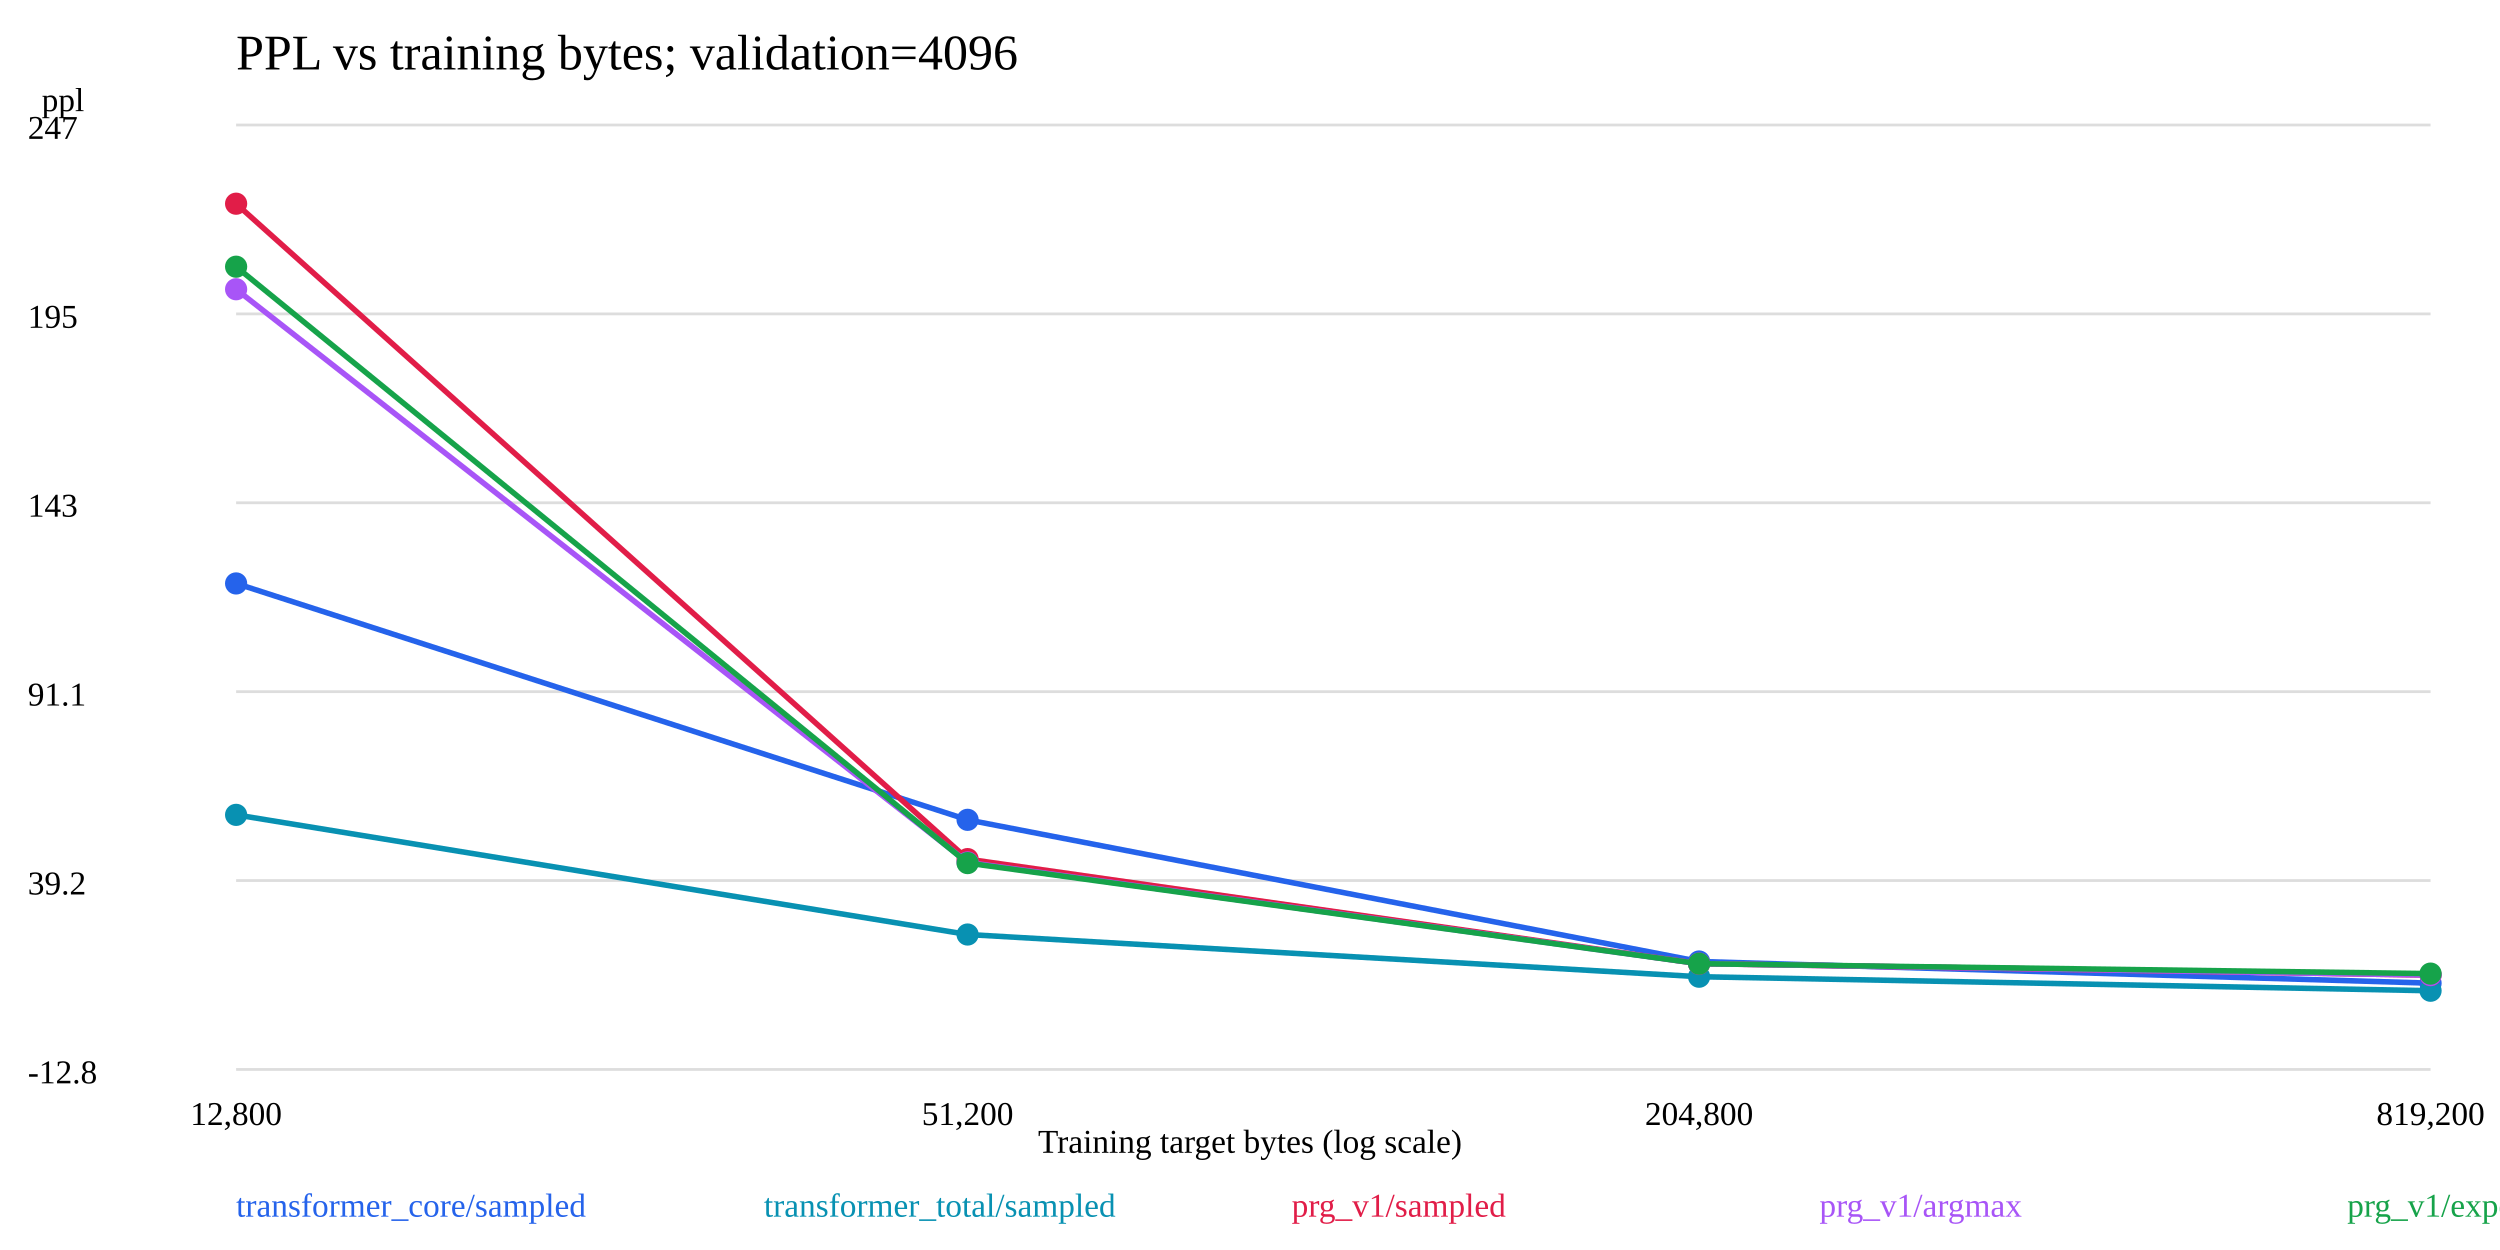
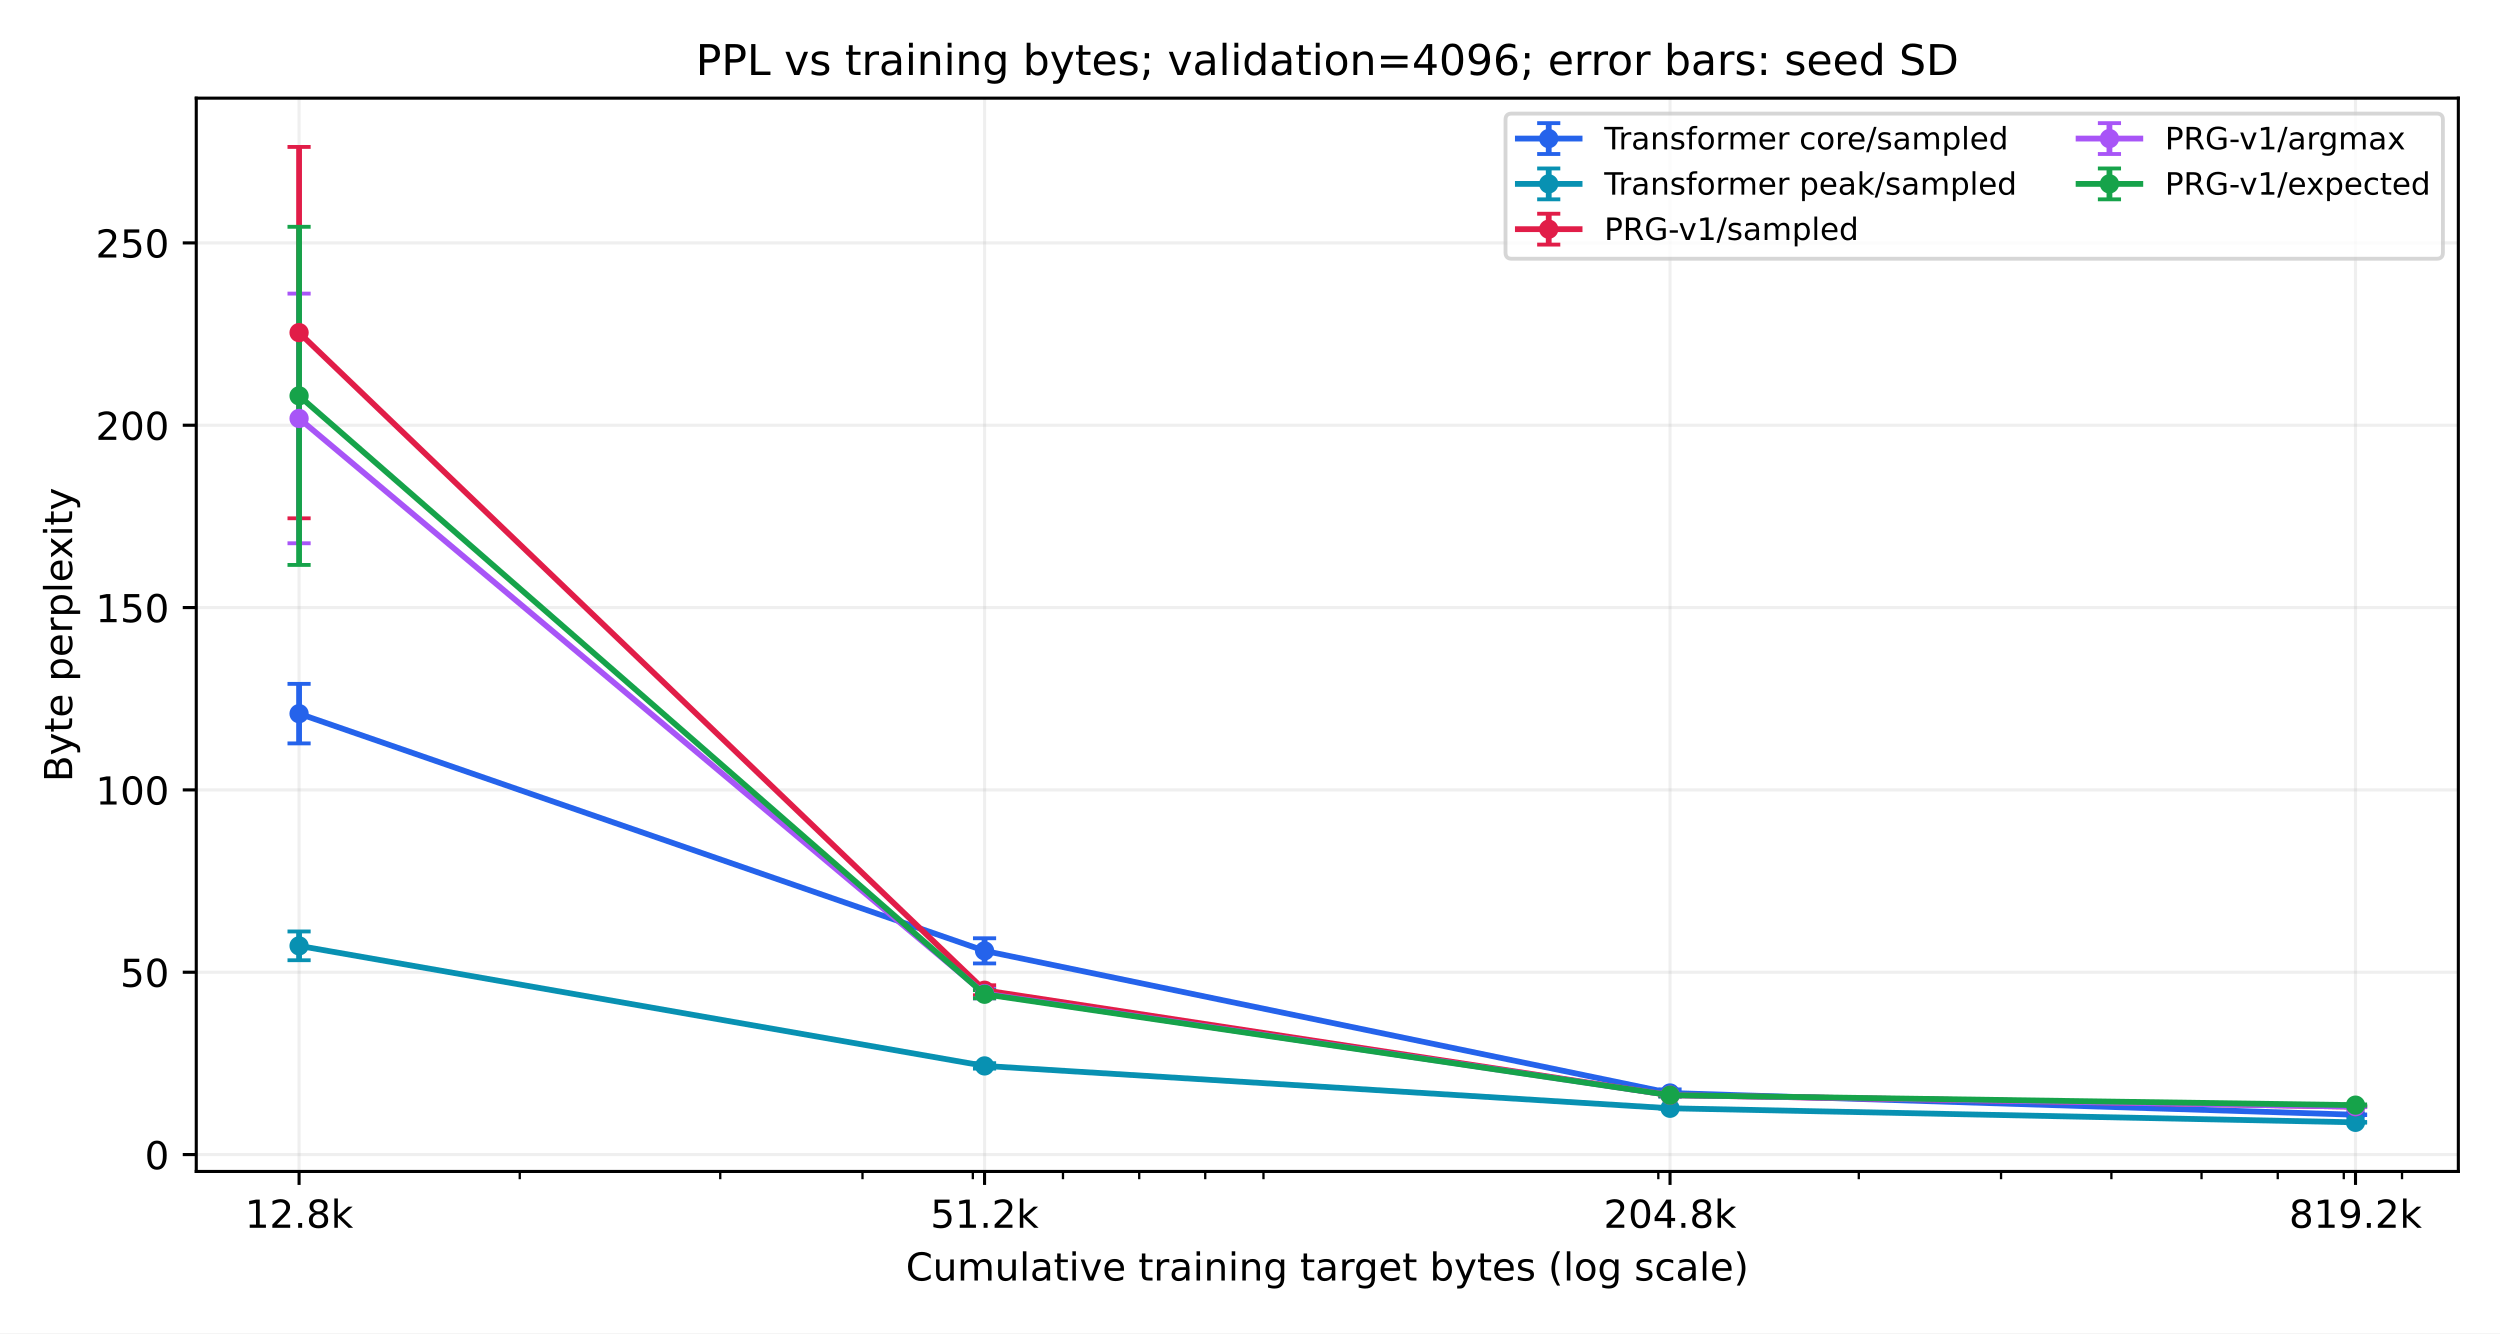
- <svg xmlns="http://www.w3.org/2000/svg" width="900" height="450" viewBox="0 0 900 450">
-   <rect width="100%" height="100%" fill="white" />
-   <text x="85" y="25" font-size="18">PPL vs training bytes; validation=4096</text>
-   <line x1="85" x2="875" y1="385.0" y2="385.0" stroke="#ddd" />
-   <text x="10" y="390.0" font-size="12">-12.8</text>
-   <line x1="85" x2="875" y1="317.0" y2="317.0" stroke="#ddd" />
-   <text x="10" y="322.0" font-size="12">39.2</text>
-   <line x1="85" x2="875" y1="249.0" y2="249.0" stroke="#ddd" />
-   <text x="10" y="254.0" font-size="12">91.1</text>
-   <line x1="85" x2="875" y1="181.0" y2="181.0" stroke="#ddd" />
-   <text x="10" y="186.0" font-size="12">143</text>
-   <line x1="85" x2="875" y1="113.0" y2="113.0" stroke="#ddd" />
-   <text x="10" y="118.0" font-size="12">195</text>
-   <line x1="85" x2="875" y1="45.0" y2="45.0" stroke="#ddd" />
-   <text x="10" y="50.0" font-size="12">247</text>
-   <text x="85.0" y="405" text-anchor="middle" font-size="12">12,800</text>
-   <text x="348.333" y="405" text-anchor="middle" font-size="12">51,200</text>
-   <text x="611.667" y="405" text-anchor="middle" font-size="12">204,800</text>
-   <text x="875.0" y="405" text-anchor="middle" font-size="12">819,200</text>
-   <polyline points="85.00,210.04 348.33,295.14 611.67,346.14 875.00,353.94" fill="none" stroke="#2563eb" stroke-width="2" />
-   <circle cx="85.0" cy="210.042" r="4" fill="#2563eb" />
-   <circle cx="348.333" cy="295.138" r="4" fill="#2563eb" />
-   <circle cx="611.667" cy="346.139" r="4" fill="#2563eb" />
-   <circle cx="875.0" cy="353.944" r="4" fill="#2563eb" />
-   <text x="85" y="438" fill="#2563eb" font-size="12">transformer_core/sampled</text>
-   <polyline points="85.00,293.35 348.33,336.43 611.67,351.62 875.00,356.67" fill="none" stroke="#0891b2" stroke-width="2" />
-   <circle cx="85.0" cy="293.353" r="4" fill="#0891b2" />
-   <circle cx="348.333" cy="336.427" r="4" fill="#0891b2" />
-   <circle cx="611.667" cy="351.621" r="4" fill="#0891b2" />
-   <circle cx="875.0" cy="356.667" r="4" fill="#0891b2" />
-   <text x="275" y="438" fill="#0891b2" font-size="12">transformer_total/sampled</text>
-   <polyline points="85.00,73.33 348.33,309.28 611.67,346.92 875.00,351.04" fill="none" stroke="#e11d48" stroke-width="2" />
-   <circle cx="85.0" cy="73.333" r="4" fill="#e11d48" />
-   <circle cx="348.333" cy="309.277" r="4" fill="#e11d48" />
-   <circle cx="611.667" cy="346.924" r="4" fill="#e11d48" />
-   <circle cx="875.0" cy="351.043" r="4" fill="#e11d48" />
-   <text x="465" y="438" fill="#e11d48" font-size="12">prg_v1/sampled</text>
-   <polyline points="85.00,104.13 348.33,310.47 611.67,346.91 875.00,351.04" fill="none" stroke="#a855f7" stroke-width="2" />
-   <circle cx="85.0" cy="104.127" r="4" fill="#a855f7" />
-   <circle cx="348.333" cy="310.471" r="4" fill="#a855f7" />
-   <circle cx="611.667" cy="346.909" r="4" fill="#a855f7" />
-   <circle cx="875.0" cy="351.042" r="4" fill="#a855f7" />
-   <text x="655" y="438" fill="#a855f7" font-size="12">prg_v1/argmax</text>
-   <polyline points="85.00,96.02 348.33,310.71 611.67,346.93 875.00,350.50" fill="none" stroke="#16a34a" stroke-width="2" />
-   <circle cx="85.0" cy="96.017" r="4" fill="#16a34a" />
-   <circle cx="348.333" cy="310.71" r="4" fill="#16a34a" />
-   <circle cx="611.667" cy="346.926" r="4" fill="#16a34a" />
-   <circle cx="875.0" cy="350.499" r="4" fill="#16a34a" />
-   <text x="845" y="438" fill="#16a34a" font-size="12">prg_v1/expected</text>
-   <text x="450" y="415" text-anchor="middle" font-size="12">Training target bytes (log scale)</text>
-   <text x="15" y="40" font-size="12">ppl</text>
+ <svg xmlns="http://www.w3.org/2000/svg" xmlns:xlink="http://www.w3.org/1999/xlink" width="648pt" height="345.6pt" viewBox="0 0 648 345.6" version="1.1">
+   <defs>
+     <style type="text/css">*{stroke-linejoin: round; stroke-linecap: butt}</style>
+   </defs>
+   <g id="figure_1">
+     <g id="patch_1">
+       <path d="M 0 345.6 L 648 345.6 L 648 0 L 0 0 z " style="fill: #ffffff" />
+     </g>
+     <g id="axes_1">
+       <g id="patch_2">
+         <path d="M 50.87 303.64 L 637.2 303.64 L 637.2 25.44 L 50.87 25.44 z " style="fill: #ffffff" />
+       </g>
+       <g id="matplotlib.axis_1">
+         <g id="xtick_1">
+           <g id="line2d_1">
+             <path d="M 77.521 303.64 L 77.521 25.44 " clip-path="url(#pd39d0b8ee3)" style="fill: none; stroke: #b0b0b0; stroke-opacity: 0.2; stroke-width: 0.8; stroke-linecap: square" />
+           </g>
+           <g id="line2d_2">
+             <defs>
+               <path id="m1986280dcb" d="M 0 0 L 0 3.5 " style="stroke: #000000; stroke-width: 0.8" />
+             </defs>
+             <g>
+               <use xlink:href="#m1986280dcb" x="77.521" y="303.64" style="stroke: #000000; stroke-width: 0.8" />
+             </g>
+           </g>
+           <g id="text_1">
+             <text style="font-size: 10px; font-family: 'DejaVu Sans', 'Bitstream Vera Sans', 'Computer Modern Sans Serif', 'Lucida Grande', 'Verdana', 'Geneva', 'Lucid', 'Arial', 'Helvetica', 'Avant Garde', sans-serif; text-anchor: middle" x="77.521" y="318.238" transform="rotate(-0 77.52136 318.2384)">12.8k</text>
+           </g>
+         </g>
+         <g id="xtick_2">
+           <g id="line2d_3">
+             <path d="M 255.197 303.64 L 255.197 25.44 " clip-path="url(#pd39d0b8ee3)" style="fill: none; stroke: #b0b0b0; stroke-opacity: 0.2; stroke-width: 0.8; stroke-linecap: square" />
+           </g>
+           <g id="line2d_4">
+             <g>
+               <use xlink:href="#m1986280dcb" x="255.197" y="303.64" style="stroke: #000000; stroke-width: 0.8" />
+             </g>
+           </g>
+           <g id="text_2">
+             <text style="font-size: 10px; font-family: 'DejaVu Sans', 'Bitstream Vera Sans', 'Computer Modern Sans Serif', 'Lucida Grande', 'Verdana', 'Geneva', 'Lucid', 'Arial', 'Helvetica', 'Avant Garde', sans-serif; text-anchor: middle" x="255.197" y="318.238" transform="rotate(-0 255.1971 318.2384)">51.2k</text>
+           </g>
+         </g>
+         <g id="xtick_3">
+           <g id="line2d_5">
+             <path d="M 432.873 303.64 L 432.873 25.44 " clip-path="url(#pd39d0b8ee3)" style="fill: none; stroke: #b0b0b0; stroke-opacity: 0.2; stroke-width: 0.8; stroke-linecap: square" />
+           </g>
+           <g id="line2d_6">
+             <g>
+               <use xlink:href="#m1986280dcb" x="432.873" y="303.64" style="stroke: #000000; stroke-width: 0.8" />
+             </g>
+           </g>
+           <g id="text_3">
+             <text style="font-size: 10px; font-family: 'DejaVu Sans', 'Bitstream Vera Sans', 'Computer Modern Sans Serif', 'Lucida Grande', 'Verdana', 'Geneva', 'Lucid', 'Arial', 'Helvetica', 'Avant Garde', sans-serif; text-anchor: middle" x="432.873" y="318.238" transform="rotate(-0 432.8729 318.2384)">204.8k</text>
+           </g>
+         </g>
+         <g id="xtick_4">
+           <g id="line2d_7">
+             <path d="M 610.549 303.64 L 610.549 25.44 " clip-path="url(#pd39d0b8ee3)" style="fill: none; stroke: #b0b0b0; stroke-opacity: 0.2; stroke-width: 0.8; stroke-linecap: square" />
+           </g>
+           <g id="line2d_8">
+             <g>
+               <use xlink:href="#m1986280dcb" x="610.549" y="303.64" style="stroke: #000000; stroke-width: 0.8" />
+             </g>
+           </g>
+           <g id="text_4">
+             <text style="font-size: 10px; font-family: 'DejaVu Sans', 'Bitstream Vera Sans', 'Computer Modern Sans Serif', 'Lucida Grande', 'Verdana', 'Geneva', 'Lucid', 'Arial', 'Helvetica', 'Avant Garde', sans-serif; text-anchor: middle" x="610.549" y="318.238" transform="rotate(-0 610.5486 318.2384)">819.2k</text>
+           </g>
+         </g>
+         <g id="xtick_5">
+           <g id="line2d_9">
+             <defs>
+               <path id="m4b7d5a0a49" d="M 0 0 L 0 2 " style="stroke: #000000; stroke-width: 0.6" />
+             </defs>
+             <g>
+               <use xlink:href="#m4b7d5a0a49" x="134.72" y="303.64" style="stroke: #000000; stroke-width: 0.6" />
+             </g>
+           </g>
+         </g>
+         <g id="xtick_6">
+           <g id="line2d_10">
+             <g>
+               <use xlink:href="#m4b7d5a0a49" x="186.687" y="303.64" style="stroke: #000000; stroke-width: 0.6" />
+             </g>
+           </g>
+         </g>
+         <g id="xtick_7">
+           <g id="line2d_11">
+             <g>
+               <use xlink:href="#m4b7d5a0a49" x="223.558" y="303.64" style="stroke: #000000; stroke-width: 0.6" />
+             </g>
+           </g>
+         </g>
+         <g id="xtick_8">
+           <g id="line2d_12">
+             <g>
+               <use xlink:href="#m4b7d5a0a49" x="252.157" y="303.64" style="stroke: #000000; stroke-width: 0.6" />
+             </g>
+           </g>
+         </g>
+         <g id="xtick_9">
+           <g id="line2d_13">
+             <g>
+               <use xlink:href="#m4b7d5a0a49" x="275.525" y="303.64" style="stroke: #000000; stroke-width: 0.6" />
+             </g>
+           </g>
+         </g>
+         <g id="xtick_10">
+           <g id="line2d_14">
+             <g>
+               <use xlink:href="#m4b7d5a0a49" x="295.282" y="303.64" style="stroke: #000000; stroke-width: 0.6" />
+             </g>
+           </g>
+         </g>
+         <g id="xtick_11">
+           <g id="line2d_15">
+             <g>
+               <use xlink:href="#m4b7d5a0a49" x="312.396" y="303.64" style="stroke: #000000; stroke-width: 0.6" />
+             </g>
+           </g>
+         </g>
+         <g id="xtick_12">
+           <g id="line2d_16">
+             <g>
+               <use xlink:href="#m4b7d5a0a49" x="327.492" y="303.64" style="stroke: #000000; stroke-width: 0.6" />
+             </g>
+           </g>
+         </g>
+         <g id="xtick_13">
+           <g id="line2d_17">
+             <g>
+               <use xlink:href="#m4b7d5a0a49" x="429.833" y="303.64" style="stroke: #000000; stroke-width: 0.6" />
+             </g>
+           </g>
+         </g>
+         <g id="xtick_14">
+           <g id="line2d_18">
+             <g>
+               <use xlink:href="#m4b7d5a0a49" x="481.8" y="303.64" style="stroke: #000000; stroke-width: 0.6" />
+             </g>
+           </g>
+         </g>
+         <g id="xtick_15">
+           <g id="line2d_19">
+             <g>
+               <use xlink:href="#m4b7d5a0a49" x="518.671" y="303.64" style="stroke: #000000; stroke-width: 0.6" />
+             </g>
+           </g>
+         </g>
+         <g id="xtick_16">
+           <g id="line2d_20">
+             <g>
+               <use xlink:href="#m4b7d5a0a49" x="547.271" y="303.64" style="stroke: #000000; stroke-width: 0.6" />
+             </g>
+           </g>
+         </g>
+         <g id="xtick_17">
+           <g id="line2d_21">
+             <g>
+               <use xlink:href="#m4b7d5a0a49" x="570.638" y="303.64" style="stroke: #000000; stroke-width: 0.6" />
+             </g>
+           </g>
+         </g>
+         <g id="xtick_18">
+           <g id="line2d_22">
+             <g>
+               <use xlink:href="#m4b7d5a0a49" x="590.395" y="303.64" style="stroke: #000000; stroke-width: 0.6" />
+             </g>
+           </g>
+         </g>
+         <g id="xtick_19">
+           <g id="line2d_23">
+             <g>
+               <use xlink:href="#m4b7d5a0a49" x="607.509" y="303.64" style="stroke: #000000; stroke-width: 0.6" />
+             </g>
+           </g>
+         </g>
+         <g id="xtick_20">
+           <g id="line2d_24">
+             <g>
+               <use xlink:href="#m4b7d5a0a49" x="622.605" y="303.64" style="stroke: #000000; stroke-width: 0.6" />
+             </g>
+           </g>
+         </g>
+         <g id="text_5">
+           <text style="font-size: 10px; font-family: 'DejaVu Sans', 'Bitstream Vera Sans', 'Computer Modern Sans Serif', 'Lucida Grande', 'Verdana', 'Geneva', 'Lucid', 'Arial', 'Helvetica', 'Avant Garde', sans-serif; text-anchor: middle" x="344.035" y="331.917" transform="rotate(-0 344.035 331.9166)">Cumulative training target bytes (log scale)</text>
+         </g>
+       </g>
+       <g id="matplotlib.axis_2">
+         <g id="ytick_1">
+           <g id="line2d_25">
+             <path d="M 50.87 299.266 L 637.2 299.266 " clip-path="url(#pd39d0b8ee3)" style="fill: none; stroke: #b0b0b0; stroke-opacity: 0.2; stroke-width: 0.8; stroke-linecap: square" />
+           </g>
+           <g id="line2d_26">
+             <defs>
+               <path id="mdb5ca805af" d="M 0 0 L -3.5 0 " style="stroke: #000000; stroke-width: 0.8" />
+             </defs>
+             <g>
+               <use xlink:href="#mdb5ca805af" x="50.87" y="299.266" style="stroke: #000000; stroke-width: 0.8" />
+             </g>
+           </g>
+           <g id="text_6">
+             <text style="font-size: 10px; font-family: 'DejaVu Sans', 'Bitstream Vera Sans', 'Computer Modern Sans Serif', 'Lucida Grande', 'Verdana', 'Geneva', 'Lucid', 'Arial', 'Helvetica', 'Avant Garde', sans-serif; text-anchor: end" x="43.87" y="303.065" transform="rotate(-0 43.87 303.0652)">0</text>
+           </g>
+         </g>
+         <g id="ytick_2">
+           <g id="line2d_27">
+             <path d="M 50.87 252.004 L 637.2 252.004 " clip-path="url(#pd39d0b8ee3)" style="fill: none; stroke: #b0b0b0; stroke-opacity: 0.2; stroke-width: 0.8; stroke-linecap: square" />
+           </g>
+           <g id="line2d_28">
+             <g>
+               <use xlink:href="#mdb5ca805af" x="50.87" y="252.004" style="stroke: #000000; stroke-width: 0.8" />
+             </g>
+           </g>
+           <g id="text_7">
+             <text style="font-size: 10px; font-family: 'DejaVu Sans', 'Bitstream Vera Sans', 'Computer Modern Sans Serif', 'Lucida Grande', 'Verdana', 'Geneva', 'Lucid', 'Arial', 'Helvetica', 'Avant Garde', sans-serif; text-anchor: end" x="43.87" y="255.803" transform="rotate(-0 43.87 255.8034)">50</text>
+           </g>
+         </g>
+         <g id="ytick_3">
+           <g id="line2d_29">
+             <path d="M 50.87 204.742 L 637.2 204.742 " clip-path="url(#pd39d0b8ee3)" style="fill: none; stroke: #b0b0b0; stroke-opacity: 0.2; stroke-width: 0.8; stroke-linecap: square" />
+           </g>
+           <g id="line2d_30">
+             <g>
+               <use xlink:href="#mdb5ca805af" x="50.87" y="204.742" style="stroke: #000000; stroke-width: 0.8" />
+             </g>
+           </g>
+           <g id="text_8">
+             <text style="font-size: 10px; font-family: 'DejaVu Sans', 'Bitstream Vera Sans', 'Computer Modern Sans Serif', 'Lucida Grande', 'Verdana', 'Geneva', 'Lucid', 'Arial', 'Helvetica', 'Avant Garde', sans-serif; text-anchor: end" x="43.87" y="208.542" transform="rotate(-0 43.87 208.5416)">100</text>
+           </g>
+         </g>
+         <g id="ytick_4">
+           <g id="line2d_31">
+             <path d="M 50.87 157.481 L 637.2 157.481 " clip-path="url(#pd39d0b8ee3)" style="fill: none; stroke: #b0b0b0; stroke-opacity: 0.2; stroke-width: 0.8; stroke-linecap: square" />
+           </g>
+           <g id="line2d_32">
+             <g>
+               <use xlink:href="#mdb5ca805af" x="50.87" y="157.481" style="stroke: #000000; stroke-width: 0.8" />
+             </g>
+           </g>
+           <g id="text_9">
+             <text style="font-size: 10px; font-family: 'DejaVu Sans', 'Bitstream Vera Sans', 'Computer Modern Sans Serif', 'Lucida Grande', 'Verdana', 'Geneva', 'Lucid', 'Arial', 'Helvetica', 'Avant Garde', sans-serif; text-anchor: end" x="43.87" y="161.28" transform="rotate(-0 43.87 161.2799)">150</text>
+           </g>
+         </g>
+         <g id="ytick_5">
+           <g id="line2d_33">
+             <path d="M 50.87 110.219 L 637.2 110.219 " clip-path="url(#pd39d0b8ee3)" style="fill: none; stroke: #b0b0b0; stroke-opacity: 0.2; stroke-width: 0.8; stroke-linecap: square" />
+           </g>
+           <g id="line2d_34">
+             <g>
+               <use xlink:href="#mdb5ca805af" x="50.87" y="110.219" style="stroke: #000000; stroke-width: 0.8" />
+             </g>
+           </g>
+           <g id="text_10">
+             <text style="font-size: 10px; font-family: 'DejaVu Sans', 'Bitstream Vera Sans', 'Computer Modern Sans Serif', 'Lucida Grande', 'Verdana', 'Geneva', 'Lucid', 'Arial', 'Helvetica', 'Avant Garde', sans-serif; text-anchor: end" x="43.87" y="114.018" transform="rotate(-0 43.87 114.0181)">200</text>
+           </g>
+         </g>
+         <g id="ytick_6">
+           <g id="line2d_35">
+             <path d="M 50.87 62.957 L 637.2 62.957 " clip-path="url(#pd39d0b8ee3)" style="fill: none; stroke: #b0b0b0; stroke-opacity: 0.2; stroke-width: 0.8; stroke-linecap: square" />
+           </g>
+           <g id="line2d_36">
+             <g>
+               <use xlink:href="#mdb5ca805af" x="50.87" y="62.957" style="stroke: #000000; stroke-width: 0.8" />
+             </g>
+           </g>
+           <g id="text_11">
+             <text style="font-size: 10px; font-family: 'DejaVu Sans', 'Bitstream Vera Sans', 'Computer Modern Sans Serif', 'Lucida Grande', 'Verdana', 'Geneva', 'Lucid', 'Arial', 'Helvetica', 'Avant Garde', sans-serif; text-anchor: end" x="43.87" y="66.756" transform="rotate(-0 43.87 66.75638)">250</text>
+           </g>
+         </g>
+         <g id="text_12">
+           <text style="font-size: 10px; font-family: 'DejaVu Sans', 'Bitstream Vera Sans', 'Computer Modern Sans Serif', 'Lucida Grande', 'Verdana', 'Geneva', 'Lucid', 'Arial', 'Helvetica', 'Avant Garde', sans-serif; text-anchor: middle" x="18.703" y="164.54" transform="rotate(-90 18.70281 164.54)">Byte perplexity</text>
+         </g>
+       </g>
+       <g id="LineCollection_1">
+         <path d="M 77.521 192.696 L 77.521 177.265 " clip-path="url(#pd39d0b8ee3)" style="fill: none; stroke: #2563eb; stroke-width: 1.5" />
+         <path d="M 255.197 249.722 L 255.197 243.194 " clip-path="url(#pd39d0b8ee3)" style="fill: none; stroke: #2563eb; stroke-width: 1.5" />
+         <path d="M 432.873 284.231 L 432.873 282.378 " clip-path="url(#pd39d0b8ee3)" style="fill: none; stroke: #2563eb; stroke-width: 1.5" />
+         <path d="M 610.549 289.019 L 610.549 288.866 " clip-path="url(#pd39d0b8ee3)" style="fill: none; stroke: #2563eb; stroke-width: 1.5" />
+       </g>
+       <g id="line2d_37">
+         <defs>
+           <path id="m1d0e846e0e" d="M 3 0 L -3 -0 " style="stroke: #2563eb" />
+         </defs>
+         <g clip-path="url(#pd39d0b8ee3)">
+           <use xlink:href="#m1d0e846e0e" x="77.521" y="192.696" style="fill: #2563eb; stroke: #2563eb" />
+           <use xlink:href="#m1d0e846e0e" x="255.197" y="249.722" style="fill: #2563eb; stroke: #2563eb" />
+           <use xlink:href="#m1d0e846e0e" x="432.873" y="284.231" style="fill: #2563eb; stroke: #2563eb" />
+           <use xlink:href="#m1d0e846e0e" x="610.549" y="289.019" style="fill: #2563eb; stroke: #2563eb" />
+         </g>
+       </g>
+       <g id="line2d_38">
+         <g clip-path="url(#pd39d0b8ee3)">
+           <use xlink:href="#m1d0e846e0e" x="77.521" y="177.265" style="fill: #2563eb; stroke: #2563eb" />
+           <use xlink:href="#m1d0e846e0e" x="255.197" y="243.194" style="fill: #2563eb; stroke: #2563eb" />
+           <use xlink:href="#m1d0e846e0e" x="432.873" y="282.378" style="fill: #2563eb; stroke: #2563eb" />
+           <use xlink:href="#m1d0e846e0e" x="610.549" y="288.866" style="fill: #2563eb; stroke: #2563eb" />
+         </g>
+       </g>
+       <g id="LineCollection_2">
+         <path d="M 77.521 248.892 L 77.521 241.444 " clip-path="url(#pd39d0b8ee3)" style="fill: none; stroke: #0891b2; stroke-width: 1.5" />
+         <path d="M 255.197 276.989 L 255.197 275.585 " clip-path="url(#pd39d0b8ee3)" style="fill: none; stroke: #0891b2; stroke-width: 1.5" />
+         <path d="M 432.873 287.371 L 432.873 287.159 " clip-path="url(#pd39d0b8ee3)" style="fill: none; stroke: #0891b2; stroke-width: 1.5" />
+         <path d="M 610.549 290.995 L 610.549 290.825 " clip-path="url(#pd39d0b8ee3)" style="fill: none; stroke: #0891b2; stroke-width: 1.5" />
+       </g>
+       <g id="line2d_39">
+         <defs>
+           <path id="m05fc8b4bbe" d="M 3 0 L -3 -0 " style="stroke: #0891b2" />
+         </defs>
+         <g clip-path="url(#pd39d0b8ee3)">
+           <use xlink:href="#m05fc8b4bbe" x="77.521" y="248.892" style="fill: #0891b2; stroke: #0891b2" />
+           <use xlink:href="#m05fc8b4bbe" x="255.197" y="276.989" style="fill: #0891b2; stroke: #0891b2" />
+           <use xlink:href="#m05fc8b4bbe" x="432.873" y="287.371" style="fill: #0891b2; stroke: #0891b2" />
+           <use xlink:href="#m05fc8b4bbe" x="610.549" y="290.995" style="fill: #0891b2; stroke: #0891b2" />
+         </g>
+       </g>
+       <g id="line2d_40">
+         <g clip-path="url(#pd39d0b8ee3)">
+           <use xlink:href="#m05fc8b4bbe" x="77.521" y="241.444" style="fill: #0891b2; stroke: #0891b2" />
+           <use xlink:href="#m05fc8b4bbe" x="255.197" y="275.585" style="fill: #0891b2; stroke: #0891b2" />
+           <use xlink:href="#m05fc8b4bbe" x="432.873" y="287.159" style="fill: #0891b2; stroke: #0891b2" />
+           <use xlink:href="#m05fc8b4bbe" x="610.549" y="290.825" style="fill: #0891b2; stroke: #0891b2" />
+         </g>
+       </g>
+       <g id="LineCollection_3">
+         <path d="M 77.521 134.344 L 77.521 38.085 " clip-path="url(#pd39d0b8ee3)" style="fill: none; stroke: #e11d48; stroke-width: 1.5" />
+         <path d="M 255.197 257.969 L 255.197 255.376 " clip-path="url(#pd39d0b8ee3)" style="fill: none; stroke: #e11d48; stroke-width: 1.5" />
+         <path d="M 432.873 284.117 L 432.873 283.626 " clip-path="url(#pd39d0b8ee3)" style="fill: none; stroke: #e11d48; stroke-width: 1.5" />
+         <path d="M 610.549 286.964 L 610.549 286.731 " clip-path="url(#pd39d0b8ee3)" style="fill: none; stroke: #e11d48; stroke-width: 1.5" />
+       </g>
+       <g id="line2d_41">
+         <defs>
+           <path id="m4aaf0778f5" d="M 3 0 L -3 -0 " style="stroke: #e11d48" />
+         </defs>
+         <g clip-path="url(#pd39d0b8ee3)">
+           <use xlink:href="#m4aaf0778f5" x="77.521" y="134.344" style="fill: #e11d48; stroke: #e11d48" />
+           <use xlink:href="#m4aaf0778f5" x="255.197" y="257.969" style="fill: #e11d48; stroke: #e11d48" />
+           <use xlink:href="#m4aaf0778f5" x="432.873" y="284.117" style="fill: #e11d48; stroke: #e11d48" />
+           <use xlink:href="#m4aaf0778f5" x="610.549" y="286.964" style="fill: #e11d48; stroke: #e11d48" />
+         </g>
+       </g>
+       <g id="line2d_42">
+         <g clip-path="url(#pd39d0b8ee3)">
+           <use xlink:href="#m4aaf0778f5" x="77.521" y="38.085" style="fill: #e11d48; stroke: #e11d48" />
+           <use xlink:href="#m4aaf0778f5" x="255.197" y="255.376" style="fill: #e11d48; stroke: #e11d48" />
+           <use xlink:href="#m4aaf0778f5" x="432.873" y="283.626" style="fill: #e11d48; stroke: #e11d48" />
+           <use xlink:href="#m4aaf0778f5" x="610.549" y="286.731" style="fill: #e11d48; stroke: #e11d48" />
+         </g>
+       </g>
+       <g id="LineCollection_4">
+         <path d="M 77.521 140.822 L 77.521 76.101 " clip-path="url(#pd39d0b8ee3)" style="fill: none; stroke: #a855f7; stroke-width: 1.5" />
+         <path d="M 255.197 258.767 L 255.197 256.304 " clip-path="url(#pd39d0b8ee3)" style="fill: none; stroke: #a855f7; stroke-width: 1.5" />
+         <path d="M 432.873 284.09 L 432.873 283.631 " clip-path="url(#pd39d0b8ee3)" style="fill: none; stroke: #a855f7; stroke-width: 1.5" />
+         <path d="M 610.549 286.954 L 610.549 286.739 " clip-path="url(#pd39d0b8ee3)" style="fill: none; stroke: #a855f7; stroke-width: 1.5" />
+       </g>
+       <g id="line2d_43">
+         <defs>
+           <path id="mf4672941f1" d="M 3 0 L -3 -0 " style="stroke: #a855f7" />
+         </defs>
+         <g clip-path="url(#pd39d0b8ee3)">
+           <use xlink:href="#mf4672941f1" x="77.521" y="140.822" style="fill: #a855f7; stroke: #a855f7" />
+           <use xlink:href="#mf4672941f1" x="255.197" y="258.767" style="fill: #a855f7; stroke: #a855f7" />
+           <use xlink:href="#mf4672941f1" x="432.873" y="284.09" style="fill: #a855f7; stroke: #a855f7" />
+           <use xlink:href="#mf4672941f1" x="610.549" y="286.954" style="fill: #a855f7; stroke: #a855f7" />
+         </g>
+       </g>
+       <g id="line2d_44">
+         <g clip-path="url(#pd39d0b8ee3)">
+           <use xlink:href="#mf4672941f1" x="77.521" y="76.101" style="fill: #a855f7; stroke: #a855f7" />
+           <use xlink:href="#mf4672941f1" x="255.197" y="256.304" style="fill: #a855f7; stroke: #a855f7" />
+           <use xlink:href="#mf4672941f1" x="432.873" y="283.631" style="fill: #a855f7; stroke: #a855f7" />
+           <use xlink:href="#mf4672941f1" x="610.549" y="286.739" style="fill: #a855f7; stroke: #a855f7" />
+         </g>
+       </g>
+       <g id="LineCollection_5">
+         <path d="M 77.521 146.424 L 77.521 58.781 " clip-path="url(#pd39d0b8ee3)" style="fill: none; stroke: #16a34a; stroke-width: 1.5" />
+         <path d="M 255.197 258.77 L 255.197 256.646 " clip-path="url(#pd39d0b8ee3)" style="fill: none; stroke: #16a34a; stroke-width: 1.5" />
+         <path d="M 432.873 284.156 L 432.873 283.59 " clip-path="url(#pd39d0b8ee3)" style="fill: none; stroke: #16a34a; stroke-width: 1.5" />
+         <path d="M 610.549 286.622 L 610.549 286.285 " clip-path="url(#pd39d0b8ee3)" style="fill: none; stroke: #16a34a; stroke-width: 1.5" />
+       </g>
+       <g id="line2d_45">
+         <defs>
+           <path id="m602f2e7778" d="M 3 0 L -3 -0 " style="stroke: #16a34a" />
+         </defs>
+         <g clip-path="url(#pd39d0b8ee3)">
+           <use xlink:href="#m602f2e7778" x="77.521" y="146.424" style="fill: #16a34a; stroke: #16a34a" />
+           <use xlink:href="#m602f2e7778" x="255.197" y="258.77" style="fill: #16a34a; stroke: #16a34a" />
+           <use xlink:href="#m602f2e7778" x="432.873" y="284.156" style="fill: #16a34a; stroke: #16a34a" />
+           <use xlink:href="#m602f2e7778" x="610.549" y="286.622" style="fill: #16a34a; stroke: #16a34a" />
+         </g>
+       </g>
+       <g id="line2d_46">
+         <g clip-path="url(#pd39d0b8ee3)">
+           <use xlink:href="#m602f2e7778" x="77.521" y="58.781" style="fill: #16a34a; stroke: #16a34a" />
+           <use xlink:href="#m602f2e7778" x="255.197" y="256.646" style="fill: #16a34a; stroke: #16a34a" />
+           <use xlink:href="#m602f2e7778" x="432.873" y="283.59" style="fill: #16a34a; stroke: #16a34a" />
+           <use xlink:href="#m602f2e7778" x="610.549" y="286.285" style="fill: #16a34a; stroke: #16a34a" />
+         </g>
+       </g>
+       <g id="line2d_47">
+         <path d="M 77.521 184.98 L 255.197 246.458 L 432.873 283.304 L 610.549 288.943 " clip-path="url(#pd39d0b8ee3)" style="fill: none; stroke: #2563eb; stroke-width: 1.5; stroke-linecap: square" />
+         <defs>
+           <path id="mba3e8f5385" d="M 0 2 C 0.53 2 1.039 1.789 1.414 1.414 C 1.789 1.039 2 0.53 2 0 C 2 -0.53 1.789 -1.039 1.414 -1.414 C 1.039 -1.789 0.53 -2 0 -2 C -0.53 -2 -1.039 -1.789 -1.414 -1.414 C -1.789 -1.039 -2 -0.53 -2 0 C -2 0.53 -1.789 1.039 -1.414 1.414 C -1.039 1.789 -0.53 2 0 2 z " style="stroke: #2563eb" />
+         </defs>
+         <g clip-path="url(#pd39d0b8ee3)">
+           <use xlink:href="#mba3e8f5385" x="77.521" y="184.98" style="fill: #2563eb; stroke: #2563eb" />
+           <use xlink:href="#mba3e8f5385" x="255.197" y="246.458" style="fill: #2563eb; stroke: #2563eb" />
+           <use xlink:href="#mba3e8f5385" x="432.873" y="283.304" style="fill: #2563eb; stroke: #2563eb" />
+           <use xlink:href="#mba3e8f5385" x="610.549" y="288.943" style="fill: #2563eb; stroke: #2563eb" />
+         </g>
+       </g>
+       <g id="line2d_48">
+         <path d="M 77.521 245.168 L 255.197 276.287 L 432.873 287.265 L 610.549 290.91 " clip-path="url(#pd39d0b8ee3)" style="fill: none; stroke: #0891b2; stroke-width: 1.5; stroke-linecap: square" />
+         <defs>
+           <path id="m99acc8d7de" d="M 0 2 C 0.53 2 1.039 1.789 1.414 1.414 C 1.789 1.039 2 0.53 2 0 C 2 -0.53 1.789 -1.039 1.414 -1.414 C 1.039 -1.789 0.53 -2 0 -2 C -0.53 -2 -1.039 -1.789 -1.414 -1.414 C -1.789 -1.039 -2 -0.53 -2 0 C -2 0.53 -1.789 1.039 -1.414 1.414 C -1.039 1.789 -0.53 2 0 2 z " style="stroke: #0891b2" />
+         </defs>
+         <g clip-path="url(#pd39d0b8ee3)">
+           <use xlink:href="#m99acc8d7de" x="77.521" y="245.168" style="fill: #0891b2; stroke: #0891b2" />
+           <use xlink:href="#m99acc8d7de" x="255.197" y="276.287" style="fill: #0891b2; stroke: #0891b2" />
+           <use xlink:href="#m99acc8d7de" x="432.873" y="287.265" style="fill: #0891b2; stroke: #0891b2" />
+           <use xlink:href="#m99acc8d7de" x="610.549" y="290.91" style="fill: #0891b2; stroke: #0891b2" />
+         </g>
+       </g>
+       <g id="line2d_49">
+         <path d="M 77.521 86.215 L 255.197 256.673 L 432.873 283.871 L 610.549 286.847 " clip-path="url(#pd39d0b8ee3)" style="fill: none; stroke: #e11d48; stroke-width: 1.5; stroke-linecap: square" />
+         <defs>
+           <path id="m996ac706c9" d="M 0 2 C 0.53 2 1.039 1.789 1.414 1.414 C 1.789 1.039 2 0.53 2 0 C 2 -0.53 1.789 -1.039 1.414 -1.414 C 1.039 -1.789 0.53 -2 0 -2 C -0.53 -2 -1.039 -1.789 -1.414 -1.414 C -1.789 -1.039 -2 -0.53 -2 0 C -2 0.53 -1.789 1.039 -1.414 1.414 C -1.039 1.789 -0.53 2 0 2 z " style="stroke: #e11d48" />
+         </defs>
+         <g clip-path="url(#pd39d0b8ee3)">
+           <use xlink:href="#m996ac706c9" x="77.521" y="86.215" style="fill: #e11d48; stroke: #e11d48" />
+           <use xlink:href="#m996ac706c9" x="255.197" y="256.673" style="fill: #e11d48; stroke: #e11d48" />
+           <use xlink:href="#m996ac706c9" x="432.873" y="283.871" style="fill: #e11d48; stroke: #e11d48" />
+           <use xlink:href="#m996ac706c9" x="610.549" y="286.847" style="fill: #e11d48; stroke: #e11d48" />
+         </g>
+       </g>
+       <g id="line2d_50">
+         <path d="M 77.521 108.462 L 255.197 257.536 L 432.873 283.861 L 610.549 286.847 " clip-path="url(#pd39d0b8ee3)" style="fill: none; stroke: #a855f7; stroke-width: 1.5; stroke-linecap: square" />
+         <defs>
+           <path id="m940aaf8ca3" d="M 0 2 C 0.53 2 1.039 1.789 1.414 1.414 C 1.789 1.039 2 0.53 2 0 C 2 -0.53 1.789 -1.039 1.414 -1.414 C 1.039 -1.789 0.53 -2 0 -2 C -0.53 -2 -1.039 -1.789 -1.414 -1.414 C -1.789 -1.039 -2 -0.53 -2 0 C -2 0.53 -1.789 1.039 -1.414 1.414 C -1.039 1.789 -0.53 2 0 2 z " style="stroke: #a855f7" />
+         </defs>
+         <g clip-path="url(#pd39d0b8ee3)">
+           <use xlink:href="#m940aaf8ca3" x="77.521" y="108.462" style="fill: #a855f7; stroke: #a855f7" />
+           <use xlink:href="#m940aaf8ca3" x="255.197" y="257.536" style="fill: #a855f7; stroke: #a855f7" />
+           <use xlink:href="#m940aaf8ca3" x="432.873" y="283.861" style="fill: #a855f7; stroke: #a855f7" />
+           <use xlink:href="#m940aaf8ca3" x="610.549" y="286.847" style="fill: #a855f7; stroke: #a855f7" />
+         </g>
+       </g>
+       <g id="line2d_51">
+         <path d="M 77.521 102.603 L 255.197 257.708 L 432.873 283.873 L 610.549 286.454 " clip-path="url(#pd39d0b8ee3)" style="fill: none; stroke: #16a34a; stroke-width: 1.5; stroke-linecap: square" />
+         <defs>
+           <path id="m31761b393a" d="M 0 2 C 0.53 2 1.039 1.789 1.414 1.414 C 1.789 1.039 2 0.53 2 0 C 2 -0.53 1.789 -1.039 1.414 -1.414 C 1.039 -1.789 0.53 -2 0 -2 C -0.53 -2 -1.039 -1.789 -1.414 -1.414 C -1.789 -1.039 -2 -0.53 -2 0 C -2 0.53 -1.789 1.039 -1.414 1.414 C -1.039 1.789 -0.53 2 0 2 z " style="stroke: #16a34a" />
+         </defs>
+         <g clip-path="url(#pd39d0b8ee3)">
+           <use xlink:href="#m31761b393a" x="77.521" y="102.603" style="fill: #16a34a; stroke: #16a34a" />
+           <use xlink:href="#m31761b393a" x="255.197" y="257.708" style="fill: #16a34a; stroke: #16a34a" />
+           <use xlink:href="#m31761b393a" x="432.873" y="283.873" style="fill: #16a34a; stroke: #16a34a" />
+           <use xlink:href="#m31761b393a" x="610.549" y="286.454" style="fill: #16a34a; stroke: #16a34a" />
+         </g>
+       </g>
+       <g id="patch_3">
+         <path d="M 50.87 303.64 L 50.87 25.44 " style="fill: none; stroke: #000000; stroke-width: 0.8; stroke-linejoin: miter; stroke-linecap: square" />
+       </g>
+       <g id="patch_4">
+         <path d="M 637.2 303.64 L 637.2 25.44 " style="fill: none; stroke: #000000; stroke-width: 0.8; stroke-linejoin: miter; stroke-linecap: square" />
+       </g>
+       <g id="patch_5">
+         <path d="M 50.87 303.64 L 637.2 303.64 " style="fill: none; stroke: #000000; stroke-width: 0.8; stroke-linejoin: miter; stroke-linecap: square" />
+       </g>
+       <g id="patch_6">
+         <path d="M 50.87 25.44 L 637.2 25.44 " style="fill: none; stroke: #000000; stroke-width: 0.8; stroke-linejoin: miter; stroke-linecap: square" />
+       </g>
+       <g id="text_13">
+         <text style="font-size: 11px; font-family: 'DejaVu Sans', 'Bitstream Vera Sans', 'Computer Modern Sans Serif', 'Lucida Grande', 'Verdana', 'Geneva', 'Lucid', 'Arial', 'Helvetica', 'Avant Garde', sans-serif; text-anchor: middle" x="344.035" y="19.44" transform="rotate(-0 344.035 19.44)">PPL vs training bytes; validation=4096; error bars: seed SD</text>
+       </g>
+       <g id="legend_1">
+         <g id="patch_7">
+           <path d="M 391.83 67.067 L 631.6 67.067 Q 633.2 67.067 633.2 65.468 L 633.2 31.04 Q 633.2 29.44 631.6 29.44 L 391.83 29.44 Q 390.23 29.44 390.23 31.04 L 390.23 65.468 Q 390.23 67.067 391.83 67.067 z " style="fill: #ffffff; opacity: 0.8; stroke: #cccccc; stroke-linejoin: miter" />
+         </g>
+         <g id="LineCollection_6">
+           <path d="M 401.43 39.919 L 401.43 31.919 " style="fill: none; stroke: #2563eb; stroke-width: 1.5" />
+         </g>
+         <g id="line2d_52">
+           <g>
+             <use xlink:href="#m1d0e846e0e" x="401.43" y="39.919" style="fill: #2563eb; stroke: #2563eb" />
+           </g>
+         </g>
+         <g id="line2d_53">
+           <g>
+             <use xlink:href="#m1d0e846e0e" x="401.43" y="31.919" style="fill: #2563eb; stroke: #2563eb" />
+           </g>
+         </g>
+         <g id="line2d_54">
+           <path d="M 393.43 35.919 L 409.43 35.919 " style="fill: none; stroke: #2563eb; stroke-width: 1.5; stroke-linecap: square" />
+         </g>
+         <g id="line2d_55">
+           <g>
+             <use xlink:href="#mba3e8f5385" x="401.43" y="35.919" style="fill: #2563eb; stroke: #2563eb" />
+           </g>
+         </g>
+         <g id="text_14">
+           <text style="font-size: 8px; font-family: 'DejaVu Sans', 'Bitstream Vera Sans', 'Computer Modern Sans Serif', 'Lucida Grande', 'Verdana', 'Geneva', 'Lucid', 'Arial', 'Helvetica', 'Avant Garde', sans-serif; text-anchor: start" x="415.83" y="38.719" transform="rotate(-0 415.83 38.71875)">Transformer core/sampled</text>
+         </g>
+         <g id="LineCollection_7">
+           <path d="M 401.43 51.661 L 401.43 43.661 " style="fill: none; stroke: #0891b2; stroke-width: 1.5" />
+         </g>
+         <g id="line2d_56">
+           <g>
+             <use xlink:href="#m05fc8b4bbe" x="401.43" y="51.661" style="fill: #0891b2; stroke: #0891b2" />
+           </g>
+         </g>
+         <g id="line2d_57">
+           <g>
+             <use xlink:href="#m05fc8b4bbe" x="401.43" y="43.661" style="fill: #0891b2; stroke: #0891b2" />
+           </g>
+         </g>
+         <g id="line2d_58">
+           <path d="M 393.43 47.661 L 409.43 47.661 " style="fill: none; stroke: #0891b2; stroke-width: 1.5; stroke-linecap: square" />
+         </g>
+         <g id="line2d_59">
+           <g>
+             <use xlink:href="#m99acc8d7de" x="401.43" y="47.661" style="fill: #0891b2; stroke: #0891b2" />
+           </g>
+         </g>
+         <g id="text_15">
+           <text style="font-size: 8px; font-family: 'DejaVu Sans', 'Bitstream Vera Sans', 'Computer Modern Sans Serif', 'Lucida Grande', 'Verdana', 'Geneva', 'Lucid', 'Arial', 'Helvetica', 'Avant Garde', sans-serif; text-anchor: start" x="415.83" y="50.461" transform="rotate(-0 415.83 50.46125)">Transformer peak/sampled</text>
+         </g>
+         <g id="LineCollection_8">
+           <path d="M 401.43 63.404 L 401.43 55.404 " style="fill: none; stroke: #e11d48; stroke-width: 1.5" />
+         </g>
+         <g id="line2d_60">
+           <g>
+             <use xlink:href="#m4aaf0778f5" x="401.43" y="63.404" style="fill: #e11d48; stroke: #e11d48" />
+           </g>
+         </g>
+         <g id="line2d_61">
+           <g>
+             <use xlink:href="#m4aaf0778f5" x="401.43" y="55.404" style="fill: #e11d48; stroke: #e11d48" />
+           </g>
+         </g>
+         <g id="line2d_62">
+           <path d="M 393.43 59.404 L 409.43 59.404 " style="fill: none; stroke: #e11d48; stroke-width: 1.5; stroke-linecap: square" />
+         </g>
+         <g id="line2d_63">
+           <g>
+             <use xlink:href="#m996ac706c9" x="401.43" y="59.404" style="fill: #e11d48; stroke: #e11d48" />
+           </g>
+         </g>
+         <g id="text_16">
+           <text style="font-size: 8px; font-family: 'DejaVu Sans', 'Bitstream Vera Sans', 'Computer Modern Sans Serif', 'Lucida Grande', 'Verdana', 'Geneva', 'Lucid', 'Arial', 'Helvetica', 'Avant Garde', sans-serif; text-anchor: start" x="415.83" y="62.204" transform="rotate(-0 415.83 62.20375)">PRG-v1/sampled</text>
+         </g>
+         <g id="LineCollection_9">
+           <path d="M 546.768 39.919 L 546.768 31.919 " style="fill: none; stroke: #a855f7; stroke-width: 1.5" />
+         </g>
+         <g id="line2d_64">
+           <g>
+             <use xlink:href="#mf4672941f1" x="546.768" y="39.919" style="fill: #a855f7; stroke: #a855f7" />
+           </g>
+         </g>
+         <g id="line2d_65">
+           <g>
+             <use xlink:href="#mf4672941f1" x="546.768" y="31.919" style="fill: #a855f7; stroke: #a855f7" />
+           </g>
+         </g>
+         <g id="line2d_66">
+           <path d="M 538.768 35.919 L 554.768 35.919 " style="fill: none; stroke: #a855f7; stroke-width: 1.5; stroke-linecap: square" />
+         </g>
+         <g id="line2d_67">
+           <g>
+             <use xlink:href="#m940aaf8ca3" x="546.768" y="35.919" style="fill: #a855f7; stroke: #a855f7" />
+           </g>
+         </g>
+         <g id="text_17">
+           <text style="font-size: 8px; font-family: 'DejaVu Sans', 'Bitstream Vera Sans', 'Computer Modern Sans Serif', 'Lucida Grande', 'Verdana', 'Geneva', 'Lucid', 'Arial', 'Helvetica', 'Avant Garde', sans-serif; text-anchor: start" x="561.168" y="38.719" transform="rotate(-0 561.1675 38.71875)">PRG-v1/argmax</text>
+         </g>
+         <g id="LineCollection_10">
+           <path d="M 546.768 51.661 L 546.768 43.661 " style="fill: none; stroke: #16a34a; stroke-width: 1.5" />
+         </g>
+         <g id="line2d_68">
+           <g>
+             <use xlink:href="#m602f2e7778" x="546.768" y="51.661" style="fill: #16a34a; stroke: #16a34a" />
+           </g>
+         </g>
+         <g id="line2d_69">
+           <g>
+             <use xlink:href="#m602f2e7778" x="546.768" y="43.661" style="fill: #16a34a; stroke: #16a34a" />
+           </g>
+         </g>
+         <g id="line2d_70">
+           <path d="M 538.768 47.661 L 554.768 47.661 " style="fill: none; stroke: #16a34a; stroke-width: 1.5; stroke-linecap: square" />
+         </g>
+         <g id="line2d_71">
+           <g>
+             <use xlink:href="#m31761b393a" x="546.768" y="47.661" style="fill: #16a34a; stroke: #16a34a" />
+           </g>
+         </g>
+         <g id="text_18">
+           <text style="font-size: 8px; font-family: 'DejaVu Sans', 'Bitstream Vera Sans', 'Computer Modern Sans Serif', 'Lucida Grande', 'Verdana', 'Geneva', 'Lucid', 'Arial', 'Helvetica', 'Avant Garde', sans-serif; text-anchor: start" x="561.168" y="50.461" transform="rotate(-0 561.1675 50.46125)">PRG-v1/expected</text>
+         </g>
+       </g>
+     </g>
+   </g>
+   <defs>
+     <clipPath id="pd39d0b8ee3">
+       <rect x="50.87" y="25.44" width="586.33" height="278.2" />
+     </clipPath>
+   </defs>
</svg>
